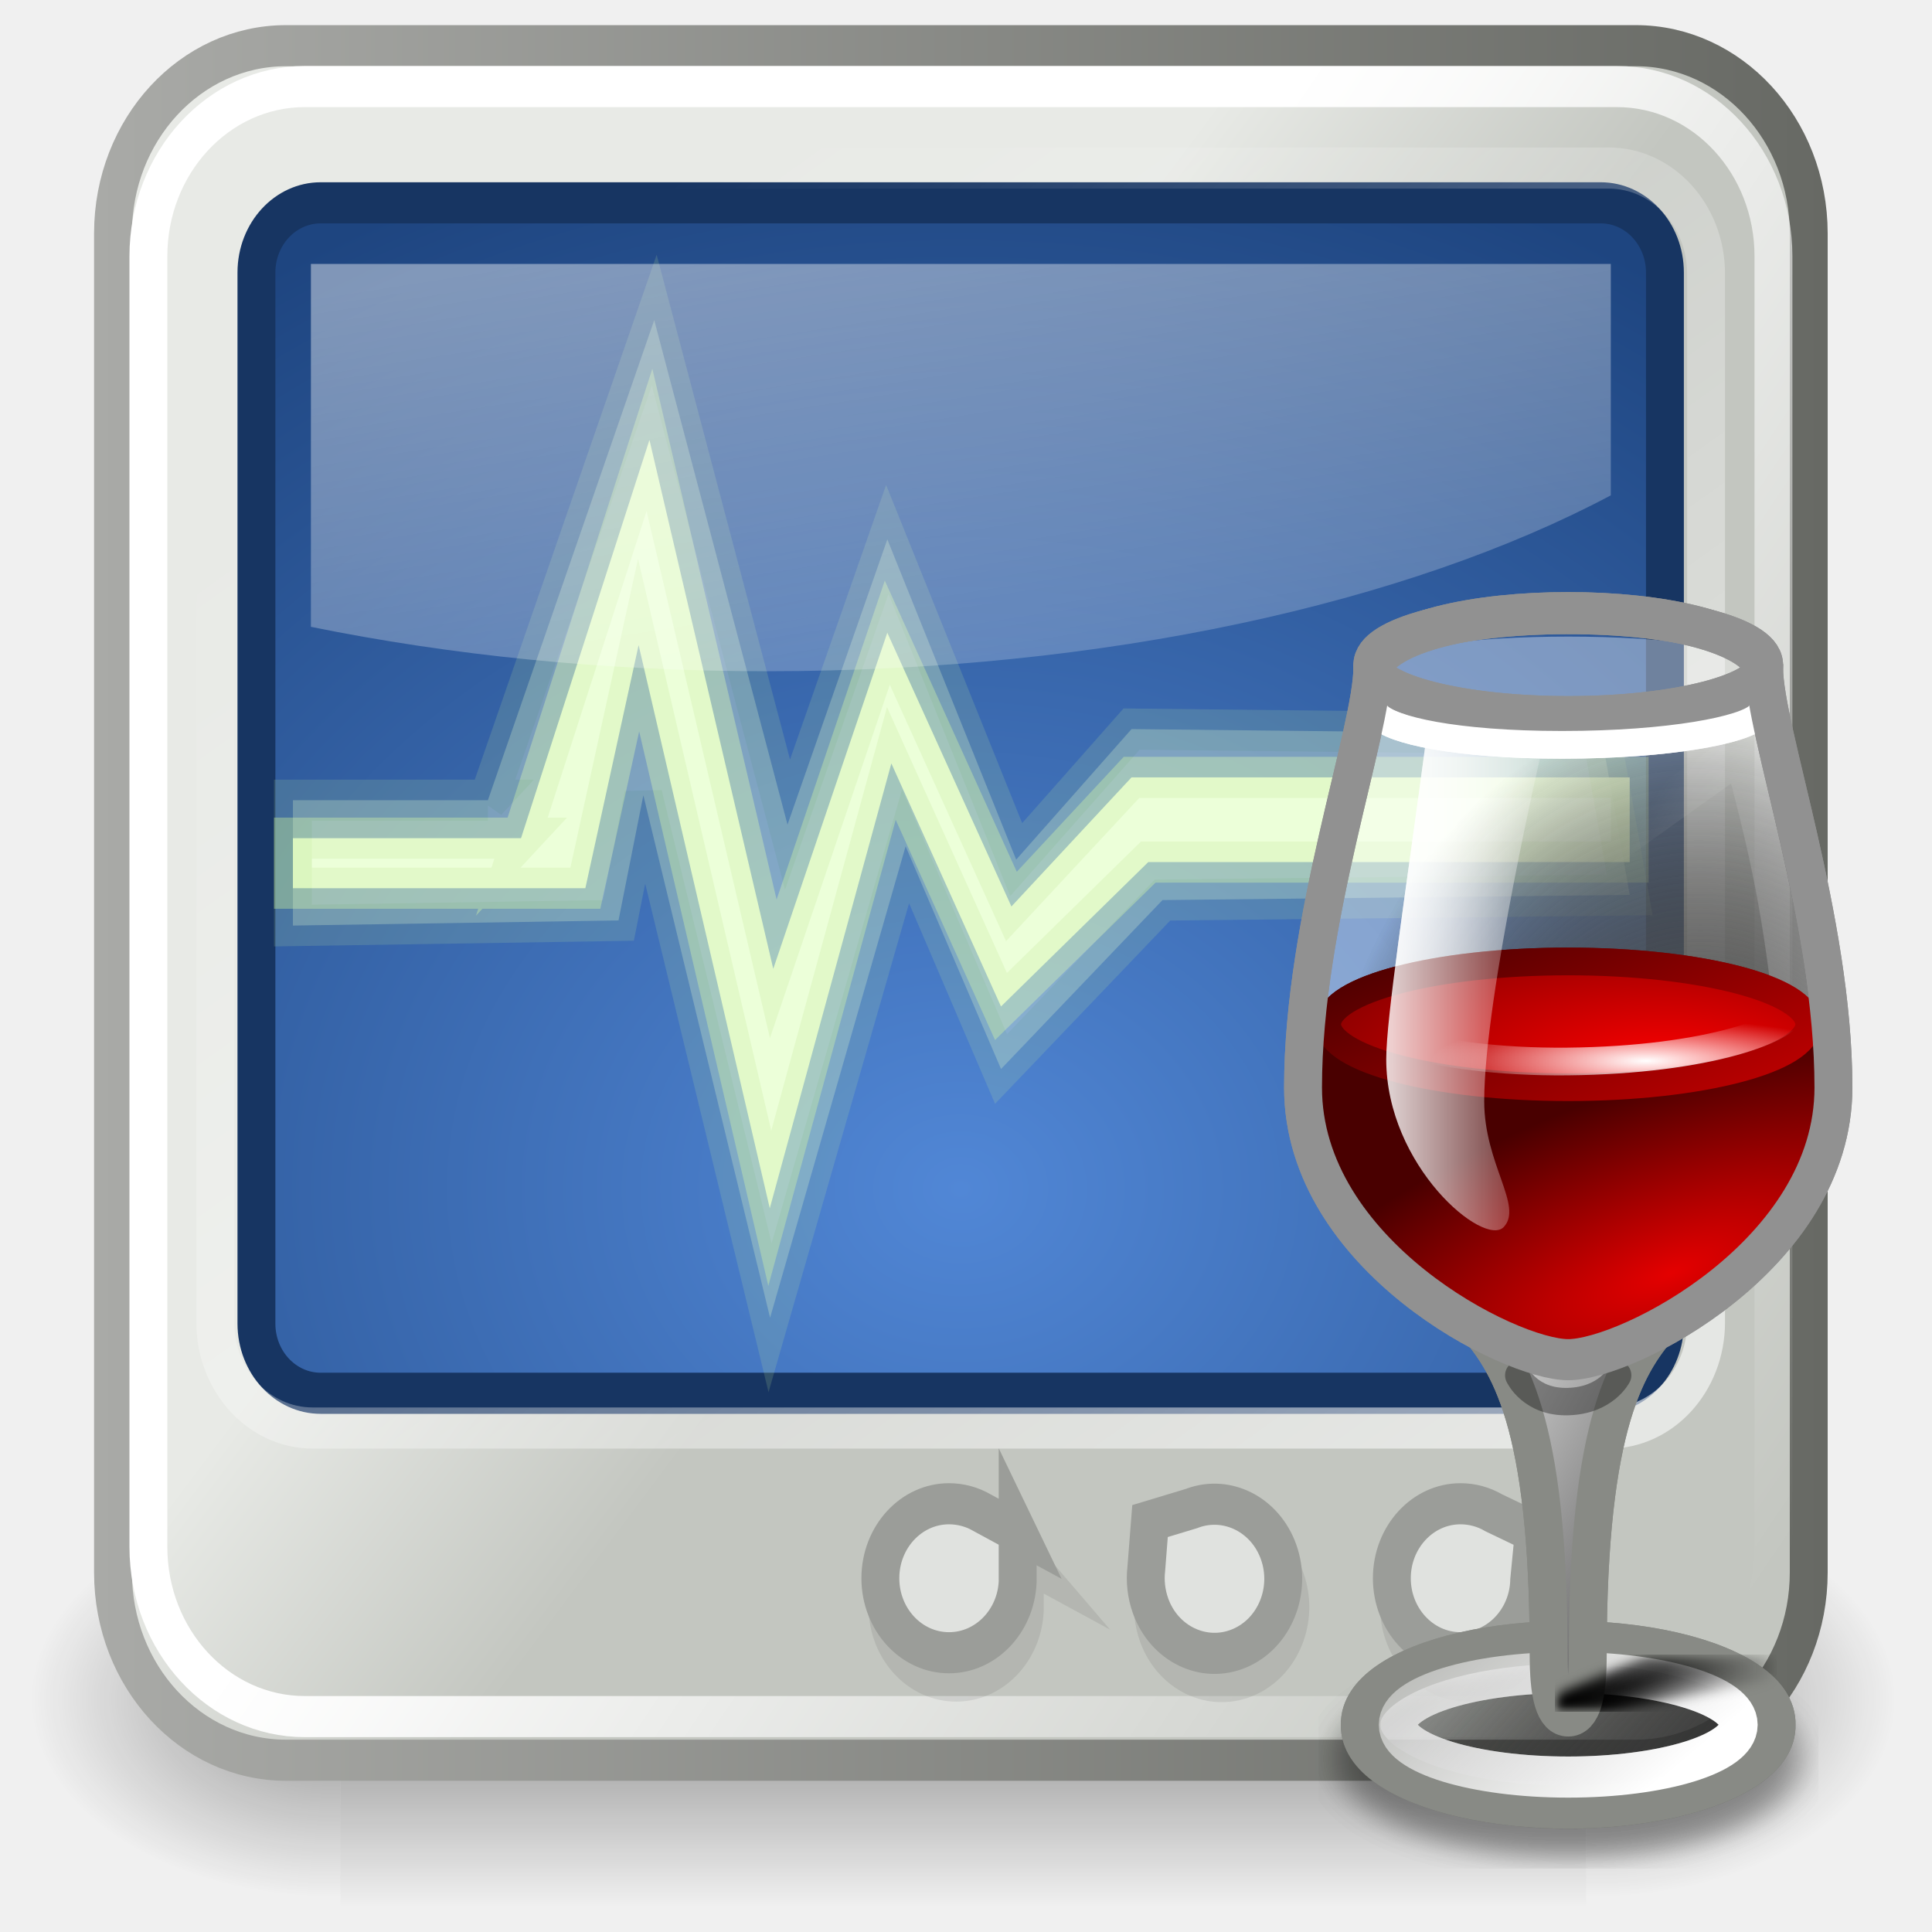
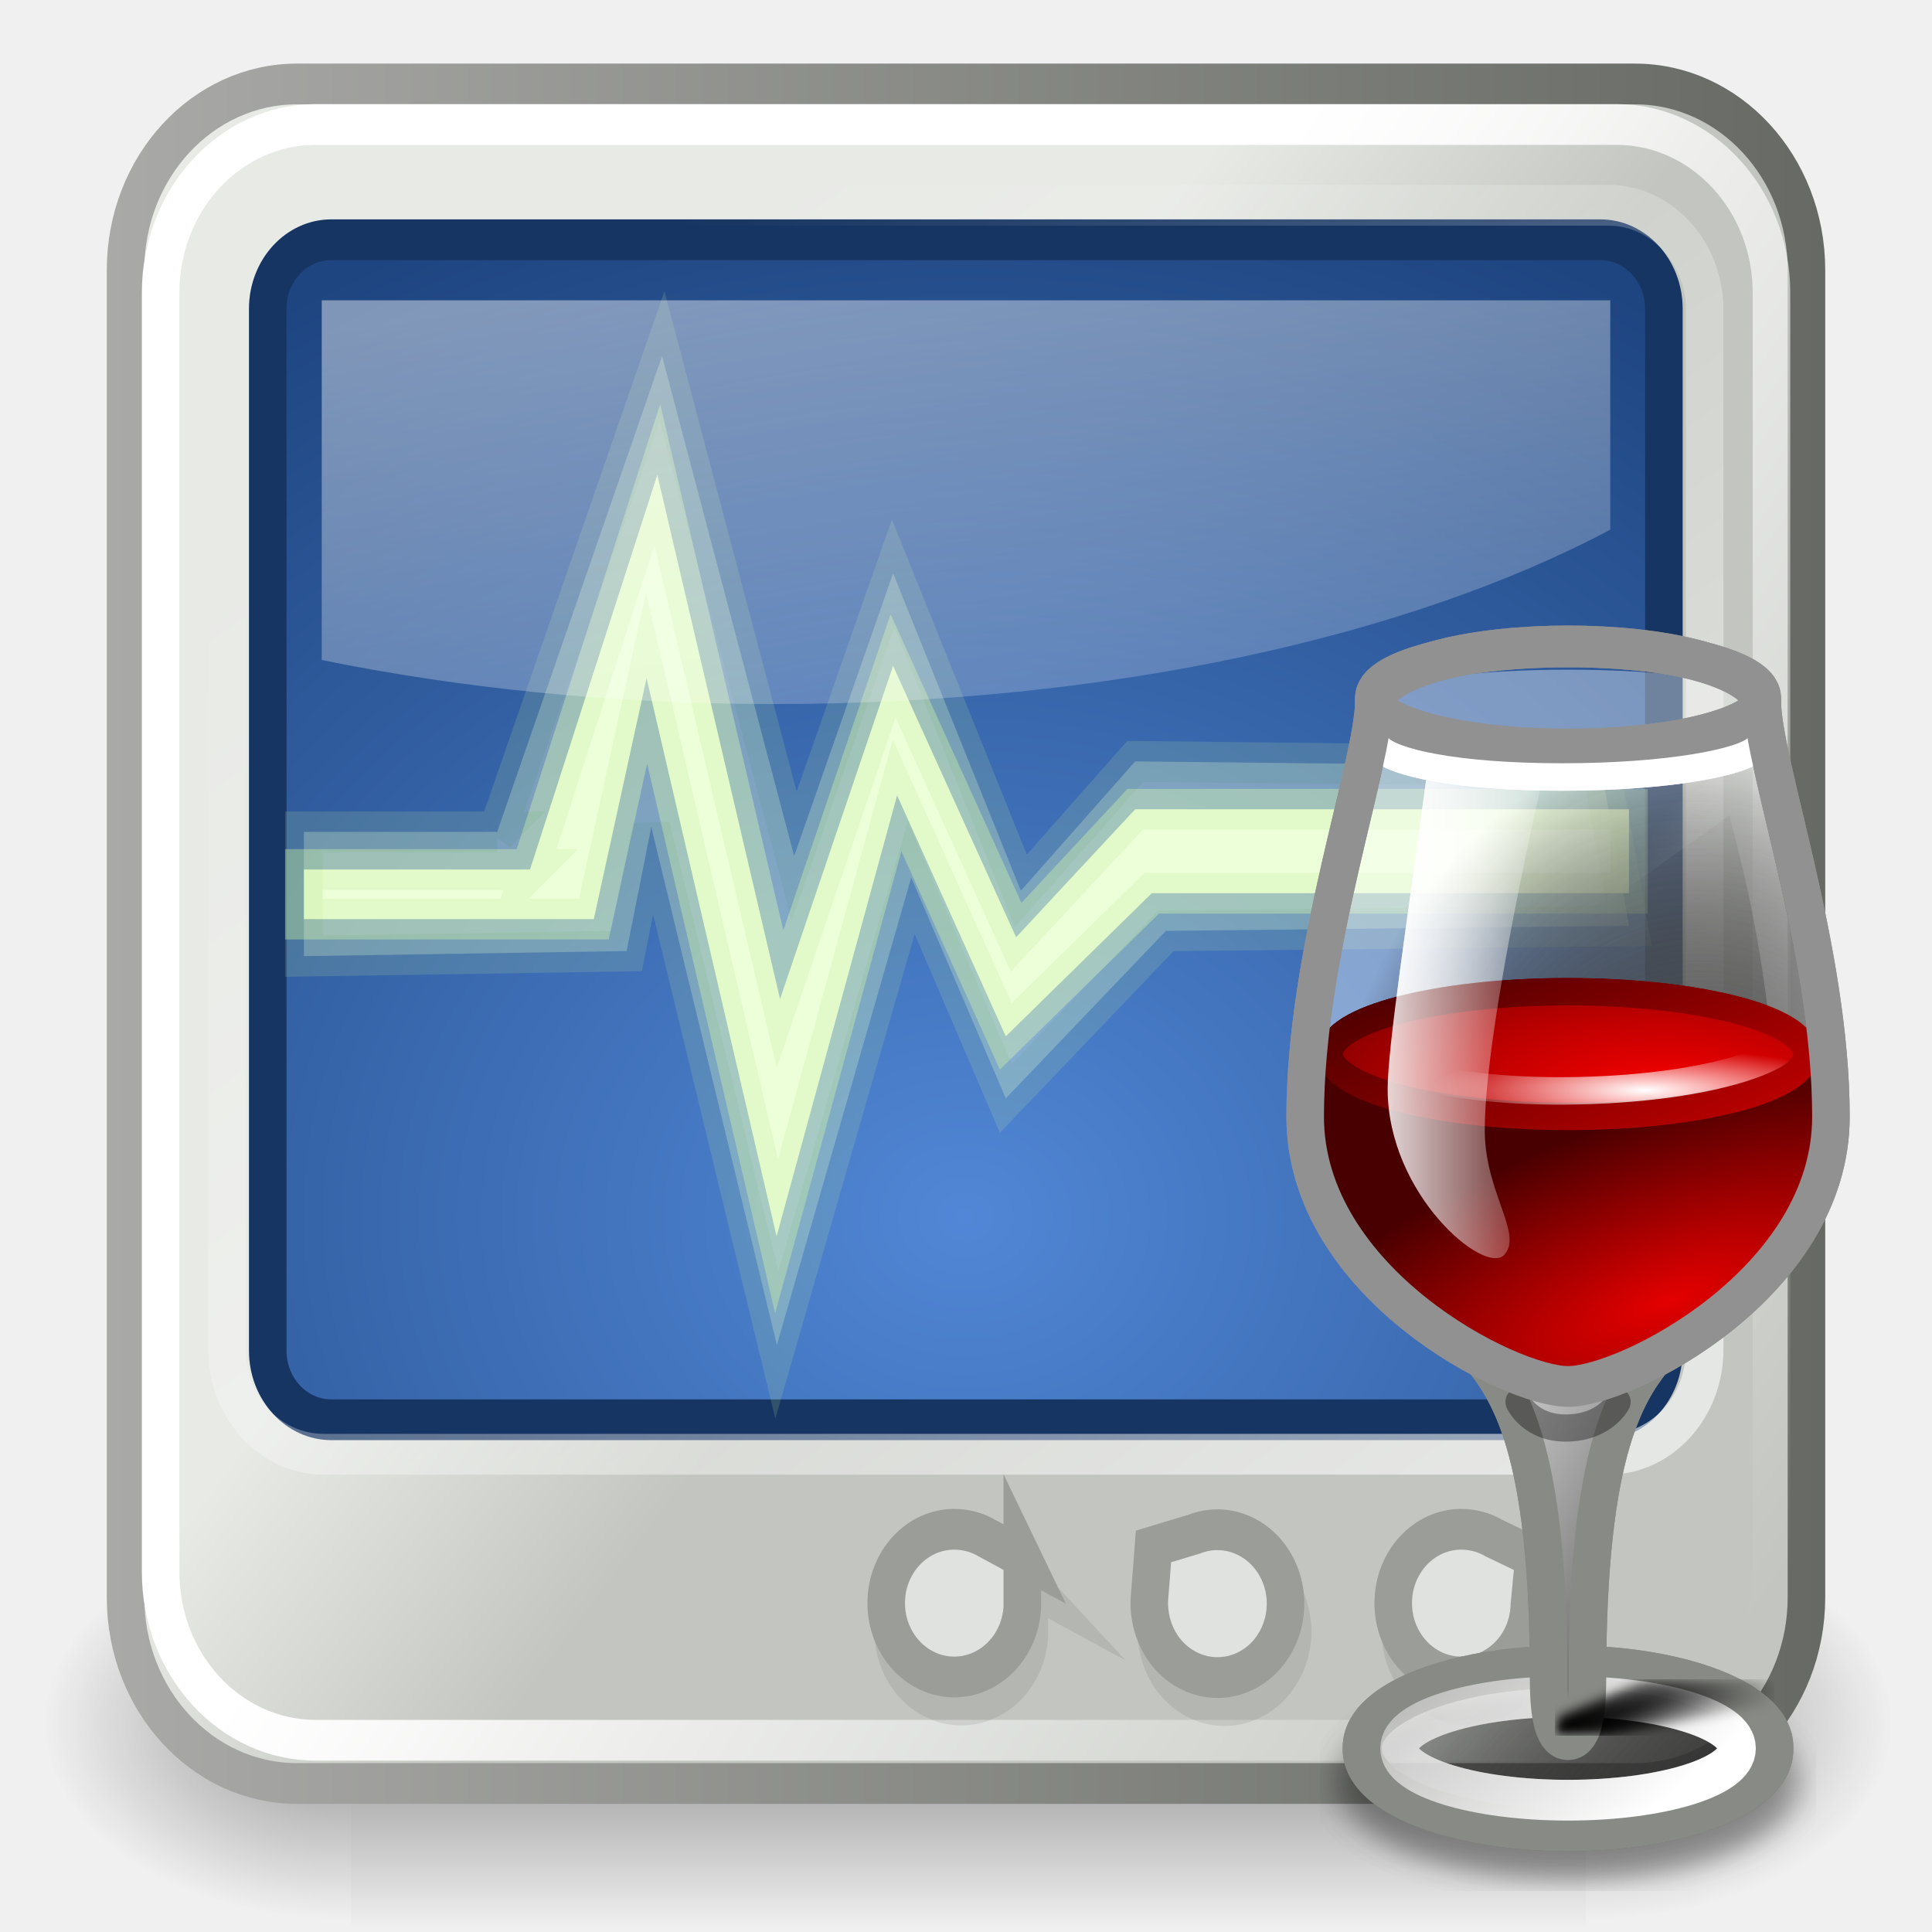
- <svg xmlns="http://www.w3.org/2000/svg" xmlns:xlink="http://www.w3.org/1999/xlink" width="64" height="64" id="svg4728" version="1.1" viewBox="0 0 64 64">
+ <svg xmlns="http://www.w3.org/2000/svg" xmlns:xlink="http://www.w3.org/1999/xlink" width="512" height="512" id="svg4728" version="1.1" viewBox="0 0 512 512">
  <defs id="defs4730">
    <linearGradient xlink:href="#linearGradient5129" id="linearGradient3297" gradientUnits="userSpaceOnUse" gradientTransform="matrix(0.06809735,0,0,0.041103,7.387672,29.87608)" x1="302.86" y1="366.65" x2="302.86" y2="609.51" />
    <linearGradient id="linearGradient5129" y2="609.51" gradientUnits="userSpaceOnUse" x2="302.86" gradientTransform="matrix(0.06809735,0,0,0.041103,7.387672,29.87608)" y1="366.65" x1="302.86">
      <stop id="stop5050-7" stop-color="#000" stop-opacity="0" offset="0" />
      <stop id="stop5056-7" stop-color="#000" offset="0.5" />
      <stop id="stop5052-5" stop-color="#000" stop-opacity="0" offset="1" />
    </linearGradient>
    <radialGradient xlink:href="#linearGradient5060-9" id="radialGradient3299" gradientUnits="userSpaceOnUse" gradientTransform="matrix(0.06809735,0,0,0.041103,7.401074,29.87608)" cx="605.71" cy="486.65" r="117.14" />
    <linearGradient id="linearGradient5060-9">
      <stop id="stop5062-0" stop-color="#000" offset="0" />
      <stop id="stop5064-8" stop-color="#000" stop-opacity="0" offset="1" />
    </linearGradient>
    <radialGradient xlink:href="#linearGradient5060-9" id="radialGradient3301" gradientUnits="userSpaceOnUse" gradientTransform="matrix(-0.06809735,0,0,0.041103,56.59894,29.87608)" cx="605.71" cy="486.65" r="117.14" />
    <linearGradient xlink:href="#linearGradient5135" id="linearGradient3303" gradientUnits="userSpaceOnUse" gradientTransform="matrix(0.952387,0,0,1.018339,9.080096,6.058373)" x1="25.861" y1="26.134" x2="18.3" y2="19.568" />
    <linearGradient id="linearGradient5135" y2="19.568" gradientUnits="userSpaceOnUse" x2="18.3" gradientTransform="matrix(0.952387,0,0,1.018339,9.080096,6.058373)" y1="26.134" x1="25.861">
      <stop id="stop2208-8" stop-color="#c3c6c0" offset="0" />
      <stop id="stop2210-9" stop-color="#e8eae6" offset="1" />
    </linearGradient>
    <linearGradient xlink:href="#linearGradient5137" id="linearGradient3305" gradientUnits="userSpaceOnUse" gradientTransform="matrix(0.952387,0,0,1.018339,9.080096,6.058373)" x1="0.001" y1="24.012" x2="47.999" y2="24.012" />
    <linearGradient id="linearGradient5137" y2="24.012" gradientUnits="userSpaceOnUse" x2="47.999" gradientTransform="matrix(0.952387,0,0,1.018339,9.080096,6.058373)" y1="24.012" x1="0.001">
      <stop id="stop2216-68" stop-color="#a9aaa7" offset="0" />
      <stop id="stop2218-0" stop-color="#676964" offset="1" />
    </linearGradient>
    <radialGradient xlink:href="#radialGradient5139" id="radialGradient3307" gradientUnits="userSpaceOnUse" gradientTransform="matrix(1.768625,0,0,1.387102,-10.50498,-7.29268)" cx="23.994" cy="32.267" r="19.089" />
    <radialGradient id="radialGradient5139" gradientUnits="userSpaceOnUse" cy="32.267" cx="23.994" gradientTransform="matrix(1.768625,0,0,1.387102,-10.50498,-7.29268)" r="19.089">
      <stop id="stop2224-10" stop-color="#5187d6" offset="0" />
      <stop id="stop2227-51" stop-color="#1e4580" offset="1" />
    </radialGradient>
    <linearGradient xlink:href="#linearGradient5141" id="linearGradient3309" gradientUnits="userSpaceOnUse" gradientTransform="matrix(0.952387,0,0,1.015657,9.080096,7.123675)" x1="20.339" y1="19.637" x2="46.092" y2="39.708" />
    <linearGradient id="linearGradient5141" y2="39.708" gradientUnits="userSpaceOnUse" x2="46.092" gradientTransform="matrix(0.952387,0,0,1.015657,9.080096,7.123675)" y1="19.637" x1="20.339">
      <stop id="stop2240-0" stop-color="#FFF" offset="0" />
      <stop id="stop2242-8" stop-color="#FFF" stop-opacity="0" offset="1" />
    </linearGradient>
    <linearGradient xlink:href="#linearGradient5143" id="linearGradient3311" gradientUnits="userSpaceOnUse" gradientTransform="matrix(3.809547,0,0,1.750325,-8.062863,-7.78719)" x1="8.821" y1="12.538" x2="12.499" y2="24.238" />
    <linearGradient id="linearGradient5143" y2="24.238" gradientUnits="userSpaceOnUse" x2="12.499" gradientTransform="matrix(3.809547,0,0,1.750325,-8.062863,-7.78719)" y1="12.538" x1="8.821">
      <stop id="stop2182-0" stop-color="#FFF" offset="0" />
      <stop id="stop2184-6" stop-color="#FFF" stop-opacity="0" offset="1" />
    </linearGradient>
    <linearGradient xlink:href="#linearGradient5145" id="linearGradient3313" gradientUnits="userSpaceOnUse" gradientTransform="translate(7.937497,8)" x1="35.694" y1="37.334" x2="15.044" y2="5.959" />
    <linearGradient id="linearGradient5145" y2="5.959" gradientUnits="userSpaceOnUse" x2="15.044" gradientTransform="translate(7.937497,8)" y1="37.334" x1="35.694">
      <stop id="stop2225-6" stop-color="#FFF" offset="0" />
      <stop id="stop2229-2" stop-color="#FFF" stop-opacity="0" offset="1" />
    </linearGradient>
    <radialGradient xlink:href="#linearGradient5060-9" id="radialGradient3315" gradientUnits="userSpaceOnUse" gradientTransform="matrix(0.4206982,0,0,0.104173,31.56833,32.61332)" cx="37.375" cy="33.188" r="14.625" />
    <filter style="color-interpolation-filters:sRGB" id="filter3436" height="1.28" width="1.158" y="-0.14" x="-0.079">
      <feGaussianBlur id="feGaussianBlur3438" stdDeviation="0.319" />
    </filter>
    <radialGradient xlink:href="#linearGradient3346-2" id="radialGradient3317" gradientUnits="userSpaceOnUse" gradientTransform="matrix(1.591106,-0.078428,0.09931994,1.958258,5.587055,-3.56656)" cx="27.5" cy="22.614" r="6.5" />
    <linearGradient id="linearGradient3346-2">
      <stop id="stop3348-8" stop-color="#737373" offset="0" />
      <stop id="stop3350-47" stop-color="#000" stop-opacity="0" offset="1" />
    </linearGradient>
    <linearGradient xlink:href="#linearGradient3228-2" id="linearGradient3319" gradientUnits="userSpaceOnUse" gradientTransform="matrix(1.274475,0,0,1.028879,18.65582,39.18233)" x1="27.681" y1="14.243" x2="21.44" y2="9.277" />
    <linearGradient id="linearGradient3228-2">
      <stop id="stop3230-4" stop-color="#373737" offset="0" />
      <stop id="stop3232-0" stop-color="#373737" stop-opacity="0" offset="1" />
    </linearGradient>
    <linearGradient xlink:href="#linearGradient3198-1" id="linearGradient3321" gradientUnits="userSpaceOnUse" gradientTransform="matrix(1.281847,0,0,0.9398128,18.48628,40.16206)" x1="25.269" y1="12.038" x2="17.799" y2="5.035" />
    <linearGradient id="linearGradient3198-1">
      <stop id="stop3200-7" stop-color="#FFF" offset="0" />
      <stop id="stop3202-5" stop-color="#FFF" stop-opacity="0" offset="1" />
    </linearGradient>
    <linearGradient xlink:href="#linearGradient3220-9" id="linearGradient3323" gradientUnits="userSpaceOnUse" gradientTransform="matrix(1.034219,0,0,1.019566,23.14748,14.09138)" x1="29" y1="33" x2="19" y2="27" />
    <linearGradient id="linearGradient3220-9">
      <stop id="stop3222-0" stop-color="#373737" offset="0" />
      <stop id="stop3224-81" stop-color="#FFF" offset="1" />
    </linearGradient>
    <radialGradient xlink:href="#linearGradient3189-3" id="radialGradient3325" gradientUnits="userSpaceOnUse" gradientTransform="matrix(0.9811466,-0.3224151,0.1189352,0.3517503,21.39956,38.75251)" cx="26.625" cy="26.577" r="12.5" />
    <linearGradient id="linearGradient3189-3">
      <stop id="stop3191-1" stop-color="#e40000" offset="0" />
      <stop id="stop3193-1" stop-color="#490000" offset="1" />
    </linearGradient>
    <radialGradient xlink:href="#linearGradient3171-0" id="radialGradient3327" gradientUnits="userSpaceOnUse" gradientTransform="matrix(1.281847,0,0,0.4652097,18.48628,28.34583)" cx="25.017" cy="13.192" r="9.751" />
    <linearGradient id="linearGradient3171-0">
      <stop id="stop3173-34" stop-color="#fd0000" offset="0" />
      <stop id="stop3175-0" stop-color="#6a0000" offset="1" />
    </linearGradient>
    <linearGradient xlink:href="#linearGradient4402-3" id="linearGradient3329" gradientUnits="userSpaceOnUse" gradientTransform="matrix(1.281847,0,0,0.9398128,18.48628,23.12519)" x1="27.217" y1="15.984" x2="22.036" y2="7.135" />
    <linearGradient id="linearGradient4402-3">
      <stop id="stop4404-9" stop-color="#e80000" offset="0" />
      <stop id="stop4406-19" stop-color="#490000" offset="1" />
    </linearGradient>
    <linearGradient xlink:href="#linearGradient3198-1" id="linearGradient3331" gradientUnits="userSpaceOnUse" gradientTransform="matrix(1.029304,0,0,1.028548,23.30024,14.14315)" x1="30.376" y1="25.27" x2="22" y2="19" />
    <linearGradient xlink:href="#linearGradient3198-1" id="linearGradient3333" gradientUnits="userSpaceOnUse" gradientTransform="matrix(1.034219,0,0,1.019566,24.03214,13.41231)" x1="17.605" y1="18.312" x2="23" y2="18.312" />
    <radialGradient xlink:href="#linearGradient3198-1" id="radialGradient3335" gradientUnits="userSpaceOnUse" gradientTransform="matrix(1.034219,0,0,0.1874519,31.40856,31.69301)" cx="18" cy="14.19" r="5.505" />
    <linearGradient xlink:href="#linearGradient3373-8" id="linearGradient3337" gradientUnits="userSpaceOnUse" gradientTransform="translate(-8,15.96763)" x1="16" y1="27.5" x2="20.5" y2="25.5" />
    <linearGradient id="linearGradient3373-8">
      <stop id="stop3375-0" stop-color="#000" offset="0" />
      <stop id="stop3377-5" stop-color="#373737" stop-opacity="0" offset="1" />
    </linearGradient>
    <linearGradient xlink:href="#linearGradient5060-9" id="linearGradient3339" gradientUnits="userSpaceOnUse" gradientTransform="translate(-8,15.96763)" x1="16" y1="27" x2="21.5" y2="27" />
    <filter style="color-interpolation-filters:sRGB" id="filter3391-0" height="1.336" width="1.134" y="-0.168" x="-0.067">
      <feGaussianBlur id="feGaussianBlur3393-0" stdDeviation="0.14" />
    </filter>
    <radialGradient xlink:href="#linearGradient3346-2" id="radialGradient3341" gradientUnits="userSpaceOnUse" gradientTransform="matrix(1.591106,-0.078428,0.09931994,1.958258,5.587055,-3.56656)" cx="27.5" cy="22.614" r="6.5" />
    <radialGradient xlink:href="#linearGradient5060-9" id="radialGradient3343" gradientUnits="userSpaceOnUse" gradientTransform="matrix(0.4206982,0,0,0.104173,31.56833,32.61332)" cx="37.375" cy="33.188" r="14.625" />
    <filter style="color-interpolation-filters:sRGB" id="filter4585" height="1.28" width="1.158" y="-0.14" x="-0.079">
      <feGaussianBlur id="feGaussianBlur4587" stdDeviation="0.319" />
    </filter>
    <radialGradient xlink:href="#linearGradient3189-3" id="radialGradient3351" gradientUnits="userSpaceOnUse" gradientTransform="matrix(0.9811466,-0.3224151,0.1189352,0.3517503,21.39956,38.75251)" cx="26.625" cy="26.577" r="12.5" />
    <radialGradient xlink:href="#linearGradient3171-0" id="radialGradient3353" gradientUnits="userSpaceOnUse" gradientTransform="matrix(1.281847,0,0,0.4652097,18.48628,28.34583)" cx="25.017" cy="13.192" r="9.751" />
    <radialGradient xlink:href="#linearGradient3198-1" id="radialGradient3359" gradientUnits="userSpaceOnUse" gradientTransform="matrix(1.034219,0,0,0.1874519,31.40856,31.69301)" cx="18" cy="14.19" r="5.505" />
    <filter style="color-interpolation-filters:sRGB" id="filter4659" height="1.336" width="1.134" y="-0.168" x="-0.067">
      <feGaussianBlur id="feGaussianBlur4661" stdDeviation="0.14" />
    </filter>
    <linearGradient xlink:href="#linearGradient3228-2" id="linearGradient5607" gradientUnits="userSpaceOnUse" gradientTransform="matrix(1.274475,0,0,1.028879,18.65582,39.18233)" x1="27.681" y1="14.243" x2="21.44" y2="9.277" />
    <linearGradient xlink:href="#linearGradient3198-1" id="linearGradient5609" gradientUnits="userSpaceOnUse" gradientTransform="matrix(1.281847,0,0,0.9398128,18.48628,40.16206)" x1="25.269" y1="12.038" x2="17.799" y2="5.035" />
    <linearGradient xlink:href="#linearGradient3220-9" id="linearGradient5611" gradientUnits="userSpaceOnUse" gradientTransform="matrix(1.034219,0,0,1.019566,23.14748,14.09138)" x1="29" y1="33" x2="19" y2="27" />
    <linearGradient xlink:href="#linearGradient4402-3" id="linearGradient5613" gradientUnits="userSpaceOnUse" gradientTransform="matrix(1.281847,0,0,0.9398128,18.48628,23.12519)" x1="27.217" y1="15.984" x2="22.036" y2="7.135" />
    <linearGradient xlink:href="#linearGradient3198-1" id="linearGradient5615" gradientUnits="userSpaceOnUse" gradientTransform="matrix(1.034219,0,0,1.019566,24.03214,13.41231)" x1="17.605" y1="18.312" x2="23" y2="18.312" />
    <linearGradient xlink:href="#linearGradient3373-8" id="linearGradient5617" gradientUnits="userSpaceOnUse" gradientTransform="translate(-8,15.96763)" x1="16" y1="27.5" x2="20.5" y2="25.5" />
    <linearGradient xlink:href="#linearGradient5060-9" id="linearGradient5619" gradientUnits="userSpaceOnUse" gradientTransform="translate(-8,15.96763)" x1="16" y1="27" x2="21.5" y2="27" />
  </defs>
-   <g id="layer1">
-     <g transform="matrix(1.254985,0,0,1.361952,-8.250433,-11.64296)" id="g3199">
+   <g id="layer1" transform="translate(0,448)">
+     <g transform="matrix(9.952007,0,0,10.80025,-61.83579,-530.0767)" id="g3199">
      <rect x="15.559" y="44.946" width="32.881" height="9.982" style="color:#000000;opacity:0.402;fill:url(#linearGradient3297);fill-rule:nonzero" id="rect3201" />
      <path d="m 48.441,44.947 0,9.982 c 3.507,0.019 8.478,-2.236 8.478,-4.991 0,-2.755 -3.913,-4.99 -8.478,-4.99 z" style="color:#000000;opacity:0.402;fill:url(#radialGradient3299);fill-rule:nonzero" id="path3203" />
      <path d="m 15.559,44.947 0,9.982 c -3.507,0.019 -8.478,-2.236 -8.478,-4.991 0,-2.755 3.913,-4.99 8.478,-4.99 z" style="color:#000000;opacity:0.402;fill:url(#radialGradient3301);fill-rule:nonzero" id="path3205" />
      <rect x="9.557" y="9.66" stroke-miterlimit="4" width="44.76" height="41.702" ry="4.566" rx="4.566" style="fill:url(#linearGradient3303);fill-rule:evenodd;stroke:url(#linearGradient3305);stroke-width:1;stroke-linecap:round;stroke-linejoin:round;stroke-miterlimit:4;stroke-dasharray:none;stroke-dashoffset:0" id="rect3207" />
      <rect x="13.343" y="13.482" stroke-miterlimit="4" width="37.178" height="28.955" ry="1.695" rx="1.695" style="fill:url(#radialGradient3307);fill-rule:evenodd;stroke:#173562;stroke-width:1;stroke-linecap:round;stroke-linejoin:round;stroke-miterlimit:4;stroke-dasharray:none;stroke-dashoffset:0" id="rect3209" />
      <path stroke-miterlimit="10" d="m 20.328,28.935 -6.022,0 0,1.217 7.719,0 1.406,-5.913 3.462,13.698 3.209,-10.82 2.894,5.912 3.887,-3.512 12.708,0 0,-2.06 -13.15,0 -3.17,3.14 -3.276,-6.659 -3.01,8.175 -3.268,-12.864 -3.39,9.687 z" style="fill:#ecffd9;fill-rule:evenodd;stroke:#c3ea9b;stroke-width:1;stroke-linecap:butt;stroke-linejoin:miter;stroke-miterlimit:10;stroke-dasharray:none;stroke-opacity:0.416" id="path3211" />
      <rect x="10.491" y="10.654" stroke-miterlimit="4" width="42.895" height="39.647" ry="4.13" rx="4.13" style="fill:none;stroke:url(#linearGradient3309);stroke-width:1;stroke-linecap:round;stroke-linejoin:round;stroke-miterlimit:4;stroke-dasharray:none;stroke-dashoffset:0" id="rect3213" />
      <path stroke-miterlimit="4" d="m 19.453,28.012 -5.147,0 0,3.049 8.594,-0.125 0.656,-3.043 3.345,12.708 3.577,-11.467 2.519,5.416 4.262,-4.109 12.333,-0.125 -0.75,-3.909 -12.4,-0.125 -3.045,3.175 -3.401,-7.79 -2.635,6.938 -3.518,-12.27 -4.391,11.678 z" style="opacity:0.381;fill:#ecffd9;fill-rule:evenodd;stroke:#c3ea9b;stroke-width:1;stroke-linecap:butt;stroke-linejoin:miter;stroke-miterlimit:4;stroke-dasharray:none;stroke-opacity:0.416" id="path3215" />
      <path d="m 14.781,14.969 0,8.826 c 3.67,0.688 7.739,1.08 12.031,1.08 8.935,0 16.937,-1.665 22.281,-4.278 l 0,-5.628 -34.312,0 z" id="path3217" style="opacity:0.432;fill:url(#linearGradient3311);fill-rule:evenodd" />
      <path stroke-miterlimit="10" d="m 47.25,46.5 -1.062,-0.469 c -0.257,-0.14 -0.562,-0.219 -0.875,-0.219 -1,0 -1.812,0.812 -1.812,1.812 0,1 0.812,1.812 1.812,1.812 0.969,0 1.764,-0.762 1.812,-1.719 3.92e-4,-0.008 -2.95e-4,-0.024 0,-0.031 L 47.25,46.5 Z" style="color:#000000;opacity:0.08;fill:#000000;fill-rule:nonzero;stroke:#000000;stroke-width:1;stroke-linecap:butt;stroke-linejoin:miter;stroke-miterlimit:10;stroke-dasharray:none;stroke-dashoffset:0" id="path3219" />
      <path stroke-miterlimit="10" d="m 37.118,46.232 -0.099,1.165 c -0.037,0.29 -7.43e-4,0.603 0.112,0.895 0.362,0.933 1.412,1.397 2.345,1.035 0.933,-0.362 1.397,-1.412 1.035,-2.345 -0.35,-0.904 -1.347,-1.369 -2.258,-1.069 -0.007,0.002 -0.022,0.009 -0.029,0.011 l -1.106,0.308 z" style="color:#000000;opacity:0.08;fill:#000000;fill-rule:nonzero;stroke:#000000;stroke-width:1;stroke-linecap:butt;stroke-linejoin:miter;stroke-miterlimit:10;stroke-dasharray:none;stroke-dashoffset:0" id="path3221" />
      <path stroke-miterlimit="10" d="M 33.625,46.5 32.688,46.031 C 32.431,45.892 32.125,45.812 31.812,45.812 30.812,45.812 30,46.624 30,47.625 c 0,1 0.812,1.812 1.812,1.812 0.969,0 1.764,-0.762 1.812,-1.719 3.92e-4,-0.008 -2.95e-4,-0.024 0,-0.031 l 0,-1.188 z" style="color:#000000;opacity:0.08;fill:#000000;fill-rule:nonzero;stroke:#000000;stroke-width:1;stroke-linecap:butt;stroke-linejoin:miter;stroke-miterlimit:10;stroke-dasharray:none;stroke-dashoffset:0" id="path3223" />
      <path stroke-miterlimit="10" d="m 47.062,45.812 -1.062,-0.469 c -0.257,-0.14 -0.562,-0.219 -0.875,-0.219 -1,0 -1.812,0.812 -1.812,1.812 0,1 0.812,1.812 1.812,1.812 0.969,0 1.764,-0.762 1.812,-1.719 3.92e-4,-0.008 -2.95e-4,-0.024 0,-0.031 l 0.125,-1.188 z" style="color:#000000;fill:#e0e2df;fill-rule:nonzero;stroke:#9b9d99;stroke-width:1;stroke-linecap:butt;stroke-linejoin:miter;stroke-miterlimit:10;stroke-dasharray:none;stroke-dashoffset:0" id="path3225" />
      <path stroke-miterlimit="10" d="m 36.93,45.545 -0.099,1.165 c -0.037,0.29 -7.43e-4,0.603 0.112,0.895 0.362,0.933 1.412,1.397 2.345,1.035 0.933,-0.362 1.397,-1.412 1.035,-2.345 -0.35,-0.904 -1.347,-1.369 -2.258,-1.069 -0.007,0.002 -0.022,0.009 -0.029,0.011 l -1.106,0.308 z" style="color:#000000;fill:#e0e2df;fill-rule:nonzero;stroke:#9b9d99;stroke-width:1;stroke-linecap:butt;stroke-linejoin:miter;stroke-miterlimit:10;stroke-dasharray:none;stroke-dashoffset:0" id="path3227" />
      <path stroke-miterlimit="10" d="m 33.437,45.812 -0.938,-0.469 c -0.257,-0.14 -0.562,-0.219 -0.875,-0.219 -1,0 -1.812,0.812 -1.812,1.812 0,1 0.812,1.812 1.812,1.812 0.969,0 1.764,-0.762 1.812,-1.719 3.92e-4,-0.008 -2.95e-4,-0.024 0,-0.031 l 0,-1.188 z" style="color:#000000;fill:#e0e2df;fill-rule:nonzero;stroke:#9b9d99;stroke-width:1;stroke-linecap:butt;stroke-linejoin:miter;stroke-miterlimit:10;stroke-dasharray:none;stroke-dashoffset:0" id="path3229" />
      <rect x="12.257" y="12.636" stroke-miterlimit="4" width="39.35" height="30.646" ry="2.57" rx="2.57" style="opacity:0.574;fill:none;stroke:url(#linearGradient3313);stroke-width:1;stroke-linecap:round;stroke-linejoin:round;stroke-miterlimit:4;stroke-dasharray:none;stroke-dashoffset:0" id="rect3231" />
      <path d="m 53.14,24.797 c -0.517,-1.02 -9.825,-1.02 -10.342,0 0,1.529 -1.551,6.117 -1.551,10.196 0,4.078 5.171,6.627 6.722,6.627 1.551,0 6.722,-2.549 6.722,-6.627 0,-4.078 -1.551,-8.666 -1.551,-10.196 z" id="path3233" style="fill:#ffffff;fill-opacity:0.38;fill-rule:evenodd" />
      <path d="m 53.445,36.071 a 6.153,1.524 0 0 1 -12.305,0 6.153,1.524 0 1 1 12.305,0 z" id="path3235" style="opacity:0.07;fill:url(#radialGradient3315)" />
      <path stroke-miterlimit="0" transform="matrix(1.281847,0,0,0.9398128,18.48628,40.9813)" d="m 27.438,11 a 4.438,2.184 0 1 1 -8.875,0 4.438,2.184 0 1 1 8.875,0 z" style="opacity:0.2;fill:#000000;stroke:#000000;stroke-width:0.614;stroke-linecap:round;stroke-linejoin:round;stroke-miterlimit:0;stroke-dasharray:none;filter:url(#filter3436)" id="path3237" />
      <path d="m 53.14,24.797 c -0.517,-1.02 -9.825,-1.02 -10.342,0 0,1.529 -1.551,6.117 -1.551,10.196 0,4.078 5.171,6.627 6.722,6.627 1.551,0 6.722,-2.549 6.722,-6.627 0,-4.078 -1.551,-8.666 -1.551,-10.196 z" id="path3239" style="fill:url(#radialGradient3317);fill-rule:evenodd" />
      <path stroke-miterlimit="0" d="m 53.447,50.5 a 5.479,1.978 0 1 1 -10.957,0 5.479,1.978 0 1 1 10.957,0 z" style="fill:url(#linearGradient5607);stroke:#888a85;stroke-width:1.043;stroke-linecap:round;stroke-linejoin:round;stroke-miterlimit:0;stroke-dasharray:none" id="path3241" />
      <path stroke-miterlimit="0" d="m 52.469,50.5 a 4.5,1.272 0 0 1 -9,0 4.5,1.272 0 1 1 9,0 z" style="fill:none;stroke:url(#linearGradient5609);stroke-width:1;stroke-linecap:round;stroke-linejoin:round;stroke-miterlimit:0;stroke-dasharray:none" id="path3243" />
      <path d="m 45.383,40.6 c 1.034,1.02 2.068,2.549 2.068,8.156 0,1.02 0.14,1.529 0.517,1.529 0.377,0 0.517,-0.51 0.517,-1.529 0,-5.608 1.034,-7.137 2.068,-8.156" id="path3245" style="fill:url(#linearGradient5611);fill-rule:evenodd;stroke:#888a85;stroke-width:1;stroke-linecap:round;stroke-linejoin:miter" />
      <path d="m 40.969,33.5 c 0,6 5.449,8.12 7,8.12 1.551,0 7,-2.12 7,-8.12" id="path3247" style="fill:url(#radialGradient3325);fill-rule:evenodd" />
      <path stroke-miterlimit="0" d="m 54.302,33.463 a 6.333,1.529 0 0 1 -12.667,0 6.333,1.529 0 1 1 12.667,0 z" style="fill:url(#radialGradient3327);stroke:url(#linearGradient5613);stroke-width:0.674;stroke-linecap:round;stroke-linejoin:round;stroke-miterlimit:0;stroke-dasharray:none" id="path3249" />
      <path d="m 52.562,26.812 -10.5,6.906 c -0.472,2.107 0.576,3.884 1.969,5.156 0.7,0.639 1.478,1.155 2.188,1.5 0.71,0.345 1.365,0.531 1.75,0.531 0.385,0 1.046,-0.208 1.781,-0.562 0.735,-0.355 1.561,-0.852 2.281,-1.531 1.44,-1.358 2.499,-3.323 1.844,-5.781 a 0.107,0.107 0 0 1 0,-0.031 c -0.326,-2.61 -0.671,-3.938 -1.312,-6.188 z" id="path3251" style="fill:none;stroke:url(#linearGradient3331);stroke-width:1;stroke-linecap:round;stroke-linejoin:miter" />
      <path d="m 44.199,26.667 3.103,0 c 0,0 -1.551,6.117 -1.551,8.666 0,1.529 1.034,2.549 0.517,3.059 -0.517,0.51 -3.103,-1.479 -3.103,-4.078 0,-1.02 0.517,-4.078 1.034,-7.647 z" id="path3253" style="fill:url(#linearGradient5615);fill-rule:evenodd" />
      <path stroke-miterlimit="0" d="m 53.153,24.727 a 5.184,1.24 0 1 1 -7.84e-4,-0.022" style="fill:none;stroke:#919191;stroke-width:0.974;stroke-linecap:round;stroke-linejoin:round;stroke-miterlimit:0;stroke-dasharray:none" id="path3255" />
      <path stroke-miterlimit="0" d="m 52.969,25.965 c -0.333,0.333 -2.308,0.7 -5.162,0.7 -2.854,0 -4.504,-0.367 -4.838,-0.7" id="path3257" style="fill:none;stroke:#ffffff;stroke-width:0.674;stroke-linecap:round;stroke-linejoin:round;stroke-miterlimit:0" />
      <path stroke-miterlimit="0" d="m 53.969,33 c 0,0.57 -2.333,1.333 -6.013,1.367 -3.679,0.033 -5.987,-0.797 -5.987,-1.367" id="path3259" style="fill:none;stroke:url(#radialGradient3335);stroke-width:0.674;stroke-linecap:round;stroke-linejoin:round;stroke-miterlimit:0" />
      <path d="m 46.635,42 c 0,0 0.333,0.667 1.333,0.639 C 48.968,42.612 49.302,42 49.302,42" id="path3261" style="opacity:0.35;fill:none;stroke:#000000;stroke-width:0.667px;stroke-linecap:round;stroke-linejoin:round" />
      <path transform="matrix(1.034219,0,0,1.019566,39.69499,5.68188)" d="m 8,43.468 2.5,-1 2.469,0.125 -4.969,0.875 z" id="path3263" style="fill:url(#linearGradient5617);fill-rule:evenodd;stroke:url(#linearGradient5619);stroke-width:0.649px;stroke-linecap:round;stroke-linejoin:round;filter:url(#filter3391-0)" />
      <path d="m 53.14,24.797 c -0.671,-1.797 -9.671,-1.797 -10.342,0 0,1.529 -1.829,6.125 -1.829,10.203 0,4.078 5.449,6.62 7,6.62 1.551,0 7,-2.541 7,-6.62 0,-4.078 -1.829,-8.674 -1.829,-10.203 z" id="path3265" style="fill:none;stroke:#919191;stroke-width:1;stroke-linecap:round;stroke-linejoin:miter" />
      <path d="m 53.14,24.797 c -0.517,-1.02 -9.825,-1.02 -10.342,0 0,1.529 -1.551,6.117 -1.551,10.196 0,4.078 5.171,6.627 6.722,6.627 1.551,0 6.722,-2.549 6.722,-6.627 0,-4.078 -1.551,-8.666 -1.551,-10.196 z" id="path3267" style="fill:url(#radialGradient3341);fill-rule:evenodd" />
      <path d="m 53.445,36.071 a 6.153,1.524 0 0 1 -12.305,0 6.153,1.524 0 1 1 12.305,0 z" id="path3269" style="opacity:0.07;fill:url(#radialGradient3343)" />
      <path stroke-miterlimit="0" transform="matrix(1.281847,0,0,0.9398128,18.48628,40.9813)" d="m 27.438,11 a 4.438,2.184 0 1 1 -8.875,0 4.438,2.184 0 1 1 8.875,0 z" style="opacity:0.2;fill:#000000;stroke:#000000;stroke-width:0.614;stroke-linecap:round;stroke-linejoin:round;stroke-miterlimit:0;stroke-dasharray:none;filter:url(#filter3436)" id="path3271" />
      <path stroke-miterlimit="0" d="m 53.447,50.5 a 5.479,1.978 0 1 1 -10.957,0 5.479,1.978 0 1 1 10.957,0 z" style="fill:url(#linearGradient3319);stroke:#888a85;stroke-width:1.043;stroke-linecap:round;stroke-linejoin:round;stroke-miterlimit:0;stroke-dasharray:none" id="path3273" />
      <path stroke-miterlimit="0" d="m 52.469,50.5 a 4.5,1.272 0 0 1 -9,0 4.5,1.272 0 1 1 9,0 z" style="fill:none;stroke:url(#linearGradient3321);stroke-width:1;stroke-linecap:round;stroke-linejoin:round;stroke-miterlimit:0;stroke-dasharray:none" id="path3275" />
      <path d="m 45.383,40.6 c 1.034,1.02 2.068,2.549 2.068,8.156 0,1.02 0.14,1.529 0.517,1.529 0.377,0 0.517,-0.51 0.517,-1.529 0,-5.608 1.034,-7.137 2.068,-8.156" id="path3277" style="fill:url(#linearGradient3323);fill-rule:evenodd;stroke:#888a85;stroke-width:1;stroke-linecap:round;stroke-linejoin:miter" />
      <path d="m 40.969,33.5 c 0,6 5.449,8.12 7,8.12 1.551,0 7,-2.12 7,-8.12" id="path3279" style="fill:url(#radialGradient3351);fill-rule:evenodd" />
      <path stroke-miterlimit="0" d="m 54.302,33.463 a 6.333,1.529 0 0 1 -12.667,0 6.333,1.529 0 1 1 12.667,0 z" style="fill:url(#radialGradient3353);stroke:url(#linearGradient3329);stroke-width:0.674;stroke-linecap:round;stroke-linejoin:round;stroke-miterlimit:0;stroke-dasharray:none" id="path3281" />
      <path d="m 44.199,26.667 3.103,0 c 0,0 -1.551,6.117 -1.551,8.666 0,1.529 1.034,2.549 0.517,3.059 -0.517,0.51 -3.103,-1.479 -3.103,-4.078 0,-1.02 0.517,-4.078 1.034,-7.647 z" id="path3283" style="fill:url(#linearGradient3333);fill-rule:evenodd" />
      <path stroke-miterlimit="0" d="m 53.153,24.727 a 5.184,1.24 0 1 1 -7.84e-4,-0.022" style="fill:none;stroke:#919191;stroke-width:0.974;stroke-linecap:round;stroke-linejoin:round;stroke-miterlimit:0;stroke-dasharray:none" id="path3285" />
      <path stroke-miterlimit="0" d="m 52.969,25.965 c -0.333,0.333 -2.308,0.7 -5.162,0.7 -2.854,0 -4.504,-0.367 -4.838,-0.7" id="path3287" style="fill:none;stroke:#ffffff;stroke-width:0.674;stroke-linecap:round;stroke-linejoin:round;stroke-miterlimit:0" />
      <path stroke-miterlimit="0" d="m 53.969,33 c 0,0.57 -2.333,1.333 -6.013,1.367 -3.679,0.033 -5.987,-0.797 -5.987,-1.367" id="path3289" style="fill:none;stroke:url(#radialGradient3359);stroke-width:0.674;stroke-linecap:round;stroke-linejoin:round;stroke-miterlimit:0" />
      <path d="m 46.635,42 c 0,0 0.333,0.667 1.333,0.639 C 48.968,42.612 49.302,42 49.302,42" id="path3291" style="opacity:0.35;fill:none;stroke:#000000;stroke-width:0.667px;stroke-linecap:round;stroke-linejoin:round" />
      <path transform="matrix(1.034219,0,0,1.019566,39.69499,5.68188)" d="m 8,43.468 2.5,-1 2.469,0.125 -4.969,0.875 z" id="path3293" style="fill:url(#linearGradient3337);fill-rule:evenodd;stroke:url(#linearGradient3339);stroke-width:0.649px;stroke-linecap:round;stroke-linejoin:round;filter:url(#filter3391-0)" />
      <path d="m 53.14,24.797 c -0.671,-1.797 -9.671,-1.797 -10.342,0 0,1.529 -1.829,6.125 -1.829,10.203 0,4.078 5.449,6.62 7,6.62 1.551,0 7,-2.541 7,-6.62 0,-4.078 -1.829,-8.674 -1.829,-10.203 z" id="path3295" style="fill:none;stroke:#919191;stroke-width:1;stroke-linecap:round;stroke-linejoin:miter" />
    </g>
  </g>
</svg>
